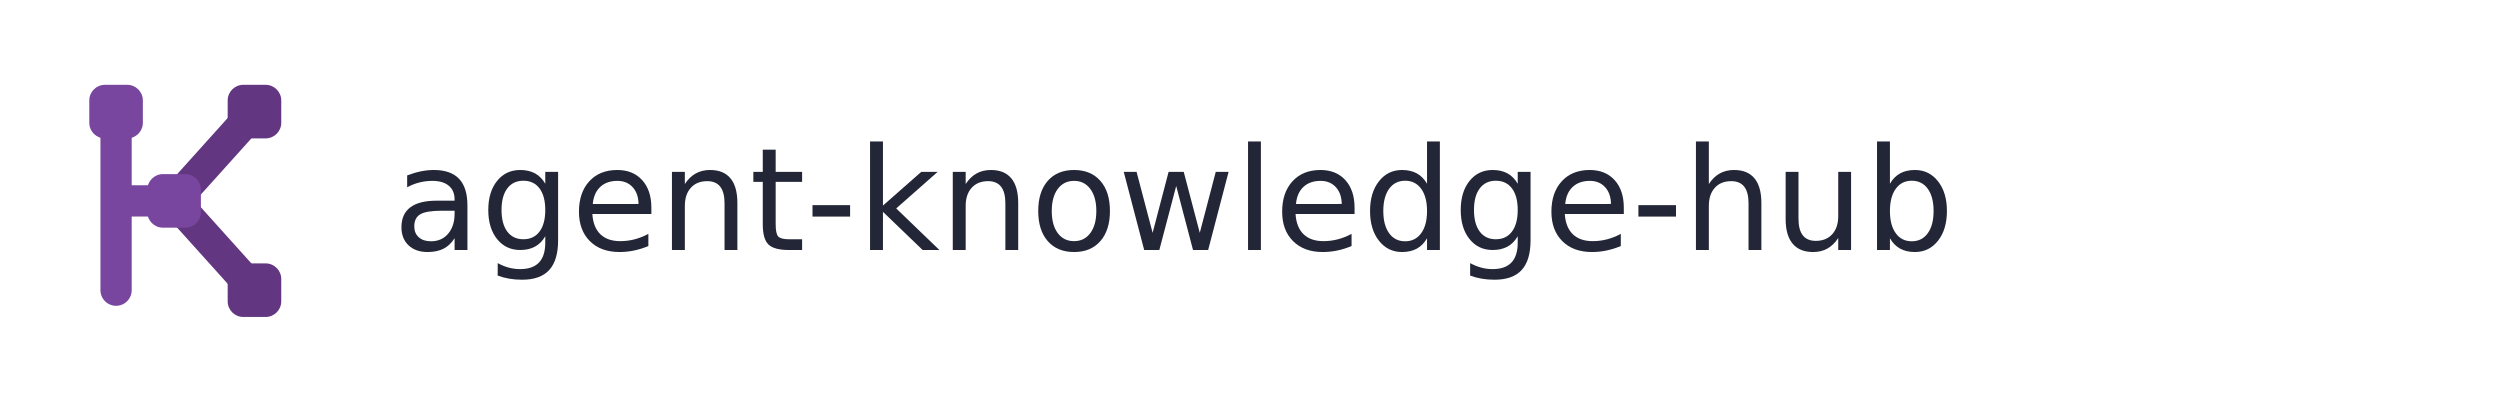
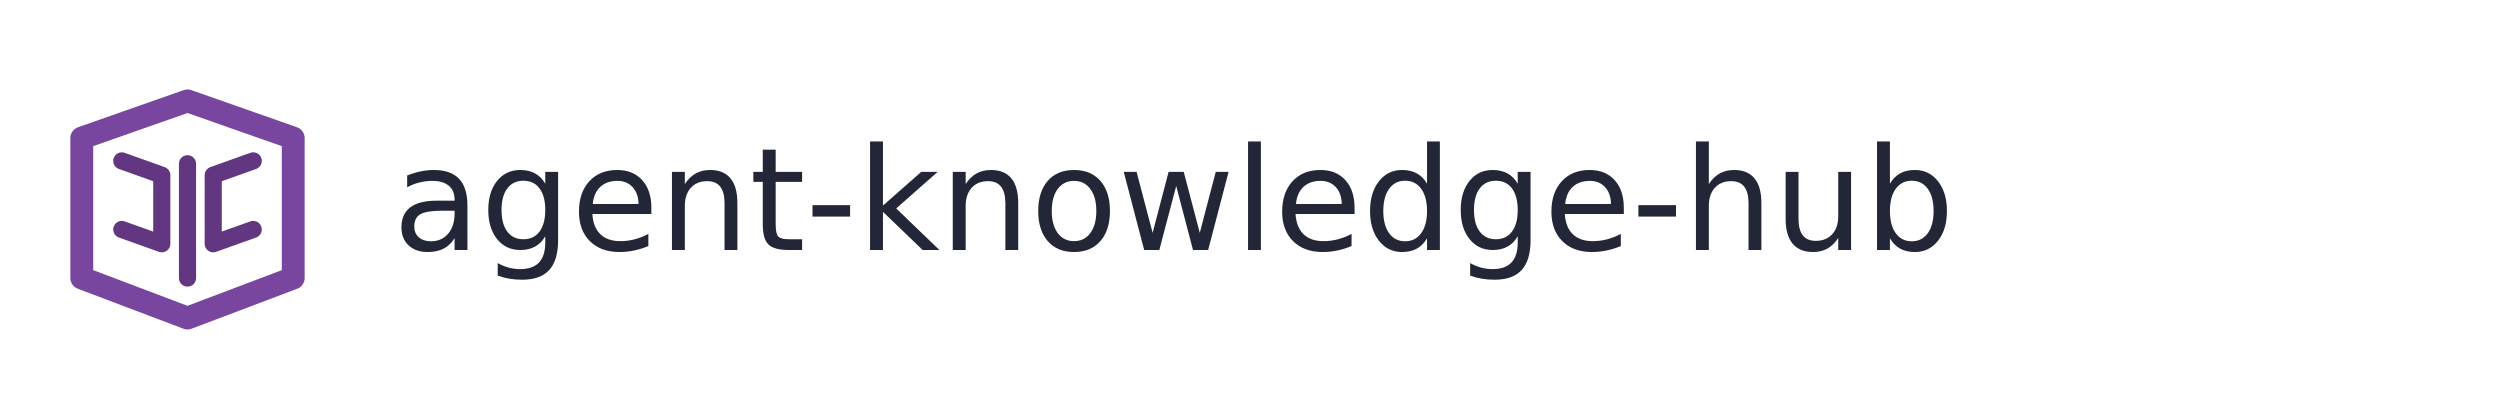
<svg xmlns="http://www.w3.org/2000/svg" width="1120" height="180" viewBox="0 0 1120 180" role="img" aria-label="agent-knowledge-hub light outlined wordmark">
  <svg x="20" y="26" width="128" height="128" viewBox="0 0 128 128">
-     <g fill="none" stroke-linecap="round" stroke-linejoin="round">
-       <path class="primary-stroke" d="M32 24v80M32 64h26" stroke="#78469e" stroke-width="14" />
-       <path class="secondary-stroke" d="m58 64 36-40M58 64l36 40" stroke="#623680" stroke-width="14" />
-     </g>
-     <g class="primary-fill" fill="#78469e">
-       <rect x="20" y="12" width="24" height="24" rx="7" fill="inherit" />
-       <rect x="46" y="52" width="24" height="24" rx="7" fill="inherit" />
-     </g>
-     <g class="secondary-fill" fill="#623680">
-       <rect x="82" y="12" width="24" height="24" rx="7" fill="inherit" />
-       <rect x="82" y="92" width="24" height="24" rx="7" fill="inherit" />
+     <g transform="scale(1.28)">
+       <path class="primary-stroke" d="M50 15 87 28v49L50 91 13 77V28z" fill="none" stroke="#78469e" stroke-width="8" stroke-linejoin="round" />
+       <path class="secondary-stroke" d="M50 37v40M27 36l14 5v24l-14-5M73 36l-14 5v24l14-5" fill="none" stroke="#623680" stroke-width="6" stroke-linejoin="round" stroke-linecap="round" />
    </g>
  </svg>
  <g aria-label="agent-knowledge-hub" fill="#222636" transform="translate(176 112) scale(0.03125 -0.03125)">
    <path transform="translate(0 0)" d="M702 563Q479 563 393.0 512.0Q307 461 307 338Q307 240 371.5 182.5Q436 125 547 125Q700 125 792.5 233.5Q885 342 885 522V563ZM1069 639V0H885V170Q822 68 728.0 19.5Q634 -29 498 -29Q326 -29 224.5 67.5Q123 164 123 326Q123 515 249.5 611.0Q376 707 627 707H885V725Q885 852 801.5 921.5Q718 991 567 991Q471 991 380.0 968.0Q289 945 205 899V1069Q306 1108 401.0 1127.5Q496 1147 586 1147Q829 1147 949.0 1021.0Q1069 895 1069 639Z" />
    <path transform="translate(1255 0)" d="M930 573Q930 773 847.5 883.0Q765 993 616 993Q468 993 385.5 883.0Q303 773 303 573Q303 374 385.5 264.0Q468 154 616 154Q765 154 847.5 264.0Q930 374 930 573ZM1114 139Q1114 -147 987.0 -286.5Q860 -426 598 -426Q501 -426 415.0 -411.5Q329 -397 248 -367V-188Q329 -232 408.0 -253.0Q487 -274 569 -274Q750 -274 840.0 -179.5Q930 -85 930 106V197Q873 98 784.0 49.0Q695 0 571 0Q365 0 239.0 157.0Q113 314 113 573Q113 833 239.0 990.0Q365 1147 571 1147Q695 1147 784.0 1098.0Q873 1049 930 950V1120H1114Z" />
    <path transform="translate(2555 0)" d="M1151 606V516H305Q317 326 419.5 226.5Q522 127 705 127Q811 127 910.5 153.0Q1010 179 1108 231V57Q1009 15 905.0 -7.0Q801 -29 694 -29Q426 -29 269.5 127.0Q113 283 113 549Q113 824 261.5 985.5Q410 1147 662 1147Q888 1147 1019.5 1001.5Q1151 856 1151 606ZM967 660Q965 811 882.5 901.0Q800 991 664 991Q510 991 417.5 904.0Q325 817 311 659Z" />
    <path transform="translate(3815 0)" d="M1124 676V0H940V670Q940 829 878.0 908.0Q816 987 692 987Q543 987 457.0 892.0Q371 797 371 633V0H186V1120H371V946Q437 1047 526.5 1097.0Q616 1147 733 1147Q926 1147 1025.0 1027.5Q1124 908 1124 676Z" />
    <path transform="translate(5113 0)" d="M375 1438V1120H754V977H375V369Q375 232 412.5 193.0Q450 154 565 154H754V0H565Q352 0 271.0 79.5Q190 159 190 369V977H55V1120H190V1438Z" />
    <path transform="translate(5916 0)" d="M100 643H639V479H100Z" />
    <path transform="translate(6655 0)" d="M186 1556H371V637L920 1120H1155L561 596L1180 0H940L371 547V0H186Z" />
    <path transform="translate(7841 0)" d="M1124 676V0H940V670Q940 829 878.0 908.0Q816 987 692 987Q543 987 457.0 892.0Q371 797 371 633V0H186V1120H371V946Q437 1047 526.5 1097.0Q616 1147 733 1147Q926 1147 1025.0 1027.5Q1124 908 1124 676Z" />
    <path transform="translate(9139 0)" d="M627 991Q479 991 393.0 875.5Q307 760 307 559Q307 358 392.5 242.5Q478 127 627 127Q774 127 860.0 243.0Q946 359 946 559Q946 758 860.0 874.5Q774 991 627 991ZM627 1147Q867 1147 1004.0 991.0Q1141 835 1141 559Q1141 284 1004.0 127.5Q867 -29 627 -29Q386 -29 249.5 127.5Q113 284 113 559Q113 835 249.5 991.0Q386 1147 627 1147Z" />
    <path transform="translate(10392 0)" d="M86 1120H270L500 246L729 1120H946L1176 246L1405 1120H1589L1296 0H1079L838 918L596 0H379Z" />
    <path transform="translate(12067 0)" d="M193 1556H377V0H193Z" />
    <path transform="translate(12636 0)" d="M1151 606V516H305Q317 326 419.5 226.5Q522 127 705 127Q811 127 910.5 153.0Q1010 179 1108 231V57Q1009 15 905.0 -7.0Q801 -29 694 -29Q426 -29 269.5 127.0Q113 283 113 549Q113 824 261.5 985.5Q410 1147 662 1147Q888 1147 1019.5 1001.5Q1151 856 1151 606ZM967 660Q965 811 882.5 901.0Q800 991 664 991Q510 991 417.5 904.0Q325 817 311 659Z" />
    <path transform="translate(13896 0)" d="M930 950V1556H1114V0H930V168Q872 68 783.5 19.5Q695 -29 571 -29Q368 -29 240.5 133.0Q113 295 113 559Q113 823 240.5 985.0Q368 1147 571 1147Q695 1147 783.5 1098.5Q872 1050 930 950ZM303 559Q303 356 386.5 240.5Q470 125 616 125Q762 125 846.0 240.5Q930 356 930 559Q930 762 846.0 877.5Q762 993 616 993Q470 993 386.5 877.5Q303 762 303 559Z" />
    <path transform="translate(15196 0)" d="M930 573Q930 773 847.5 883.0Q765 993 616 993Q468 993 385.5 883.0Q303 773 303 573Q303 374 385.5 264.0Q468 154 616 154Q765 154 847.5 264.0Q930 374 930 573ZM1114 139Q1114 -147 987.0 -286.5Q860 -426 598 -426Q501 -426 415.0 -411.5Q329 -397 248 -367V-188Q329 -232 408.0 -253.0Q487 -274 569 -274Q750 -274 840.0 -179.5Q930 -85 930 106V197Q873 98 784.0 49.0Q695 0 571 0Q365 0 239.0 157.0Q113 314 113 573Q113 833 239.0 990.0Q365 1147 571 1147Q695 1147 784.0 1098.0Q873 1049 930 950V1120H1114Z" />
    <path transform="translate(16496 0)" d="M1151 606V516H305Q317 326 419.5 226.5Q522 127 705 127Q811 127 910.5 153.0Q1010 179 1108 231V57Q1009 15 905.0 -7.0Q801 -29 694 -29Q426 -29 269.5 127.0Q113 283 113 549Q113 824 261.5 985.5Q410 1147 662 1147Q888 1147 1019.5 1001.5Q1151 856 1151 606ZM967 660Q965 811 882.5 901.0Q800 991 664 991Q510 991 417.5 904.0Q325 817 311 659Z" />
    <path transform="translate(17756 0)" d="M100 643H639V479H100Z" />
    <path transform="translate(18495 0)" d="M1124 676V0H940V670Q940 829 878.0 908.0Q816 987 692 987Q543 987 457.0 892.0Q371 797 371 633V0H186V1556H371V946Q437 1047 526.5 1097.0Q616 1147 733 1147Q926 1147 1025.0 1027.5Q1124 908 1124 676Z" />
    <path transform="translate(19793 0)" d="M174 442V1120H358V449Q358 290 420.0 210.5Q482 131 606 131Q755 131 841.5 226.0Q928 321 928 485V1120H1112V0H928V172Q861 70 772.5 20.5Q684 -29 567 -29Q374 -29 274.0 91.0Q174 211 174 442ZM637 1147Z" />
    <path transform="translate(21091 0)" d="M997 559Q997 762 913.5 877.5Q830 993 684 993Q538 993 454.5 877.5Q371 762 371 559Q371 356 454.5 240.5Q538 125 684 125Q830 125 913.5 240.5Q997 356 997 559ZM371 950Q429 1050 517.5 1098.5Q606 1147 729 1147Q933 1147 1060.5 985.0Q1188 823 1188 559Q1188 295 1060.5 133.0Q933 -29 729 -29Q606 -29 517.5 19.5Q429 68 371 168V0H186V1556H371Z" />
  </g>
</svg>
